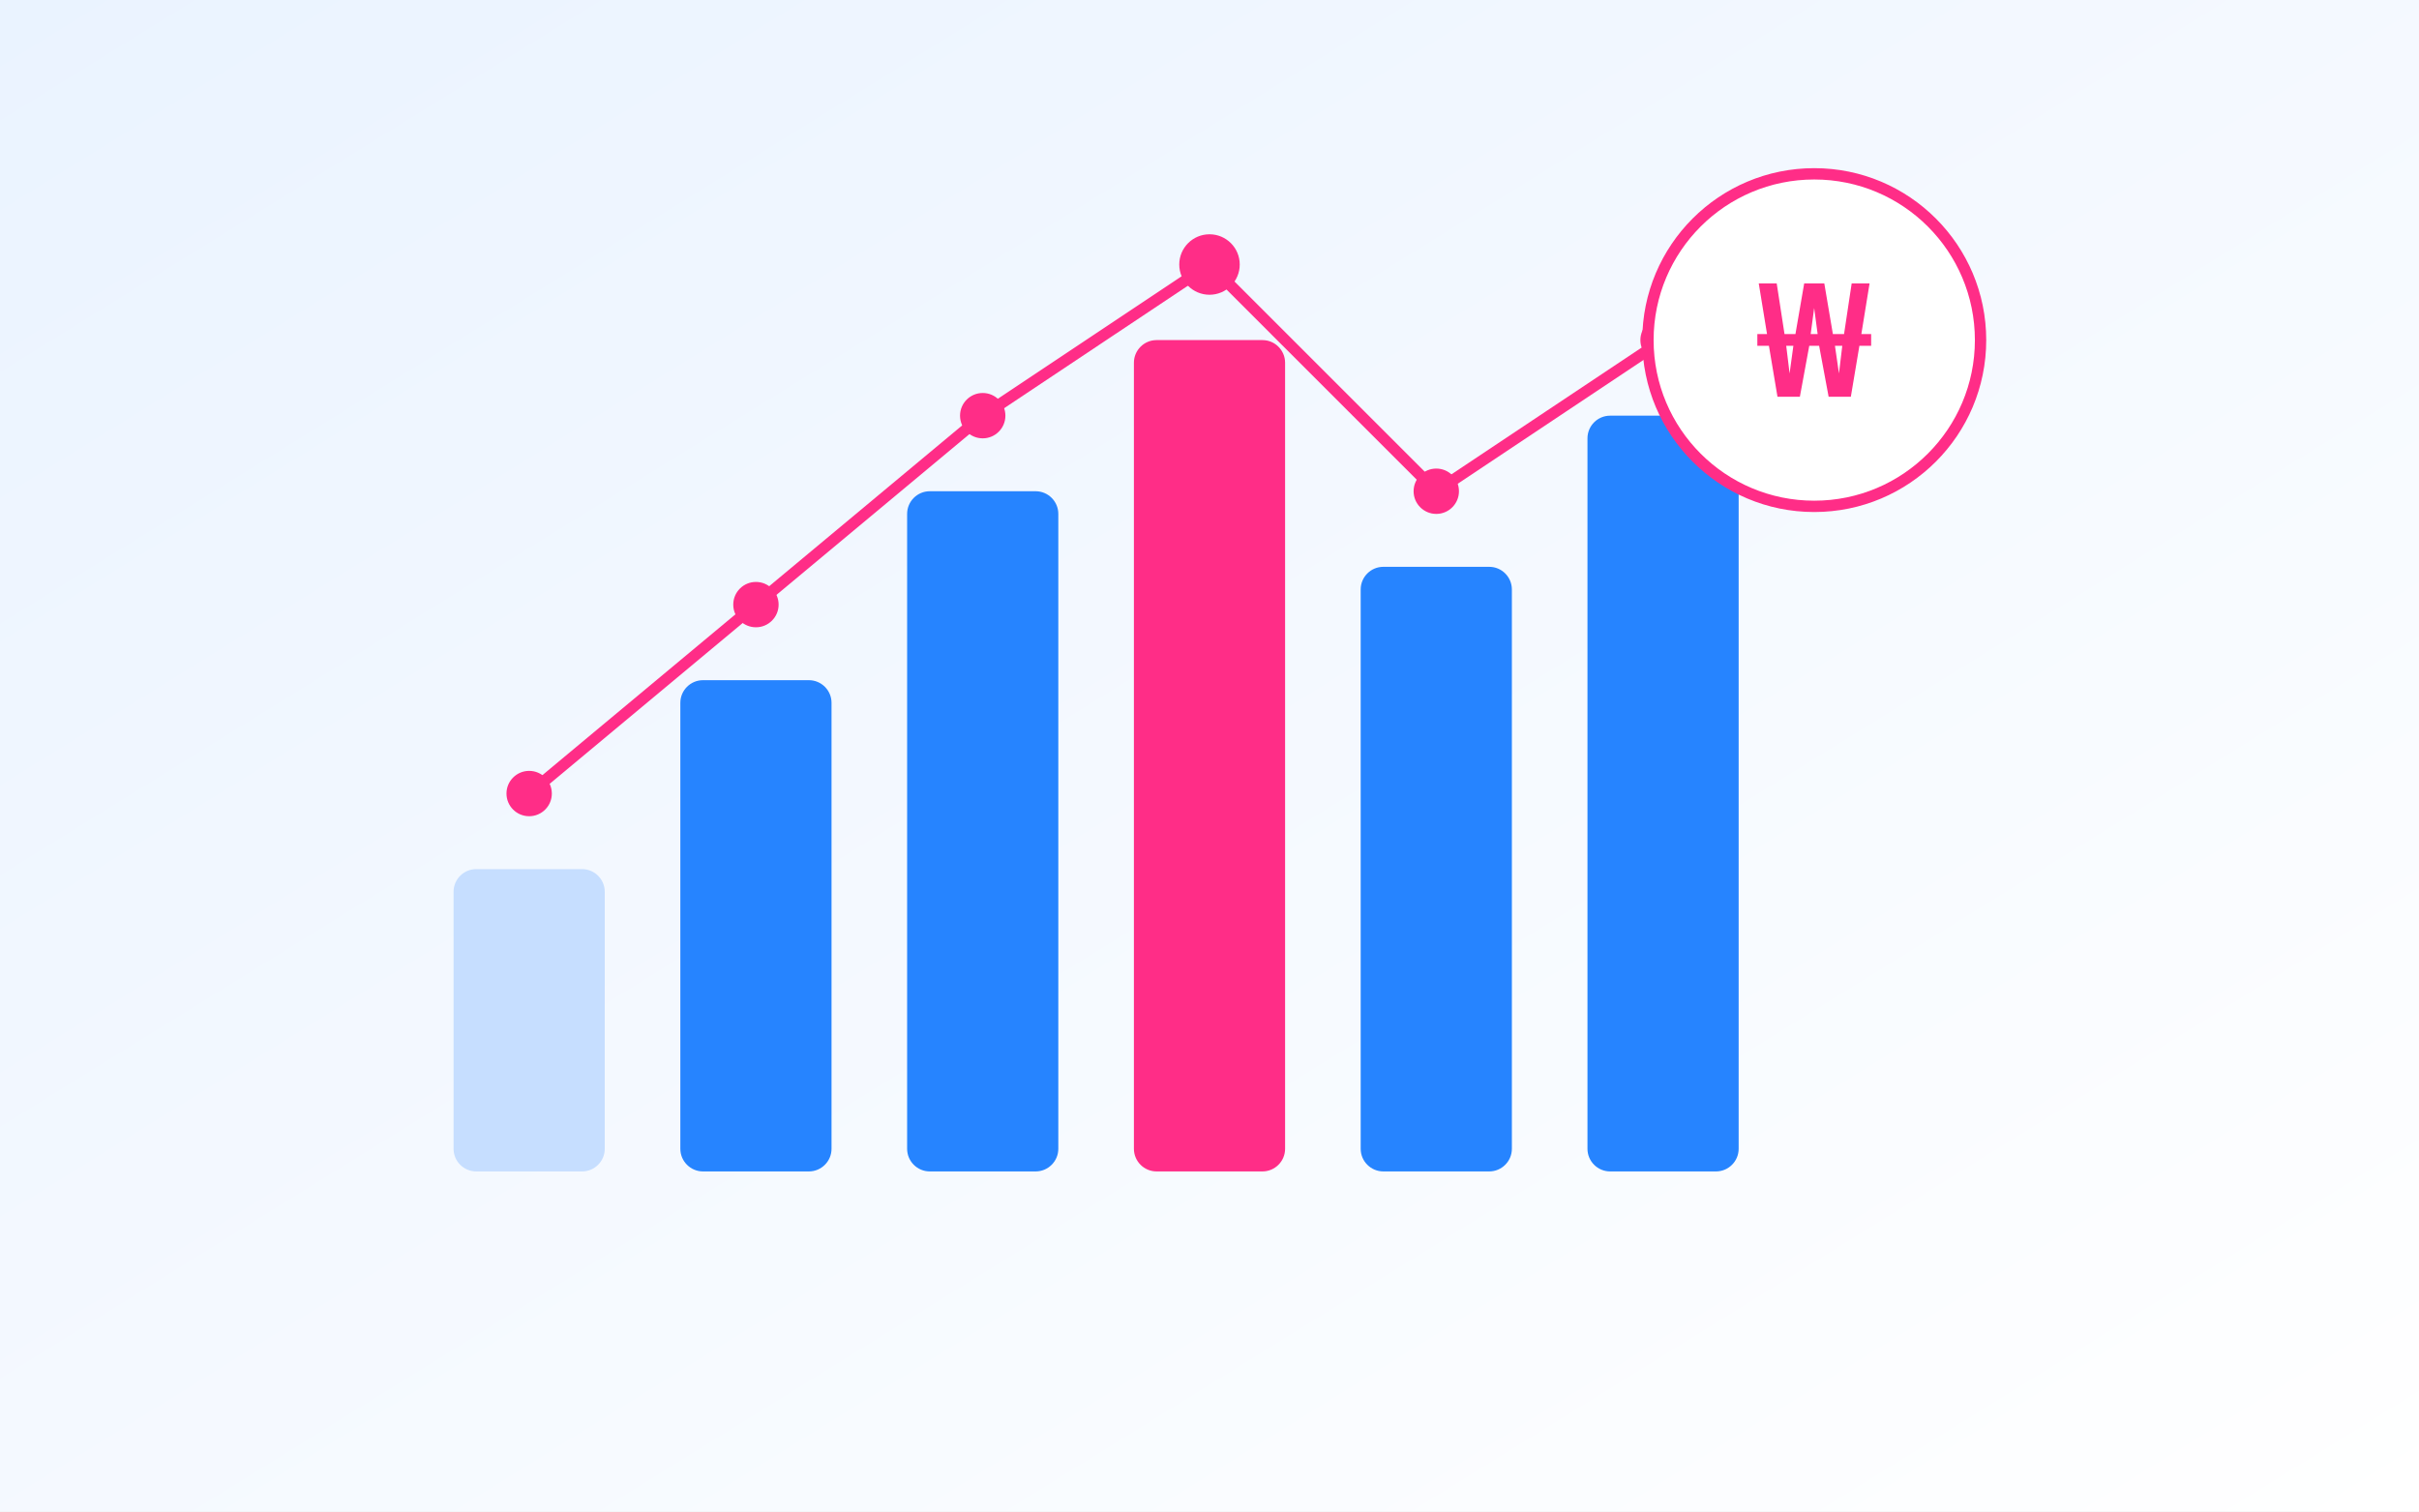
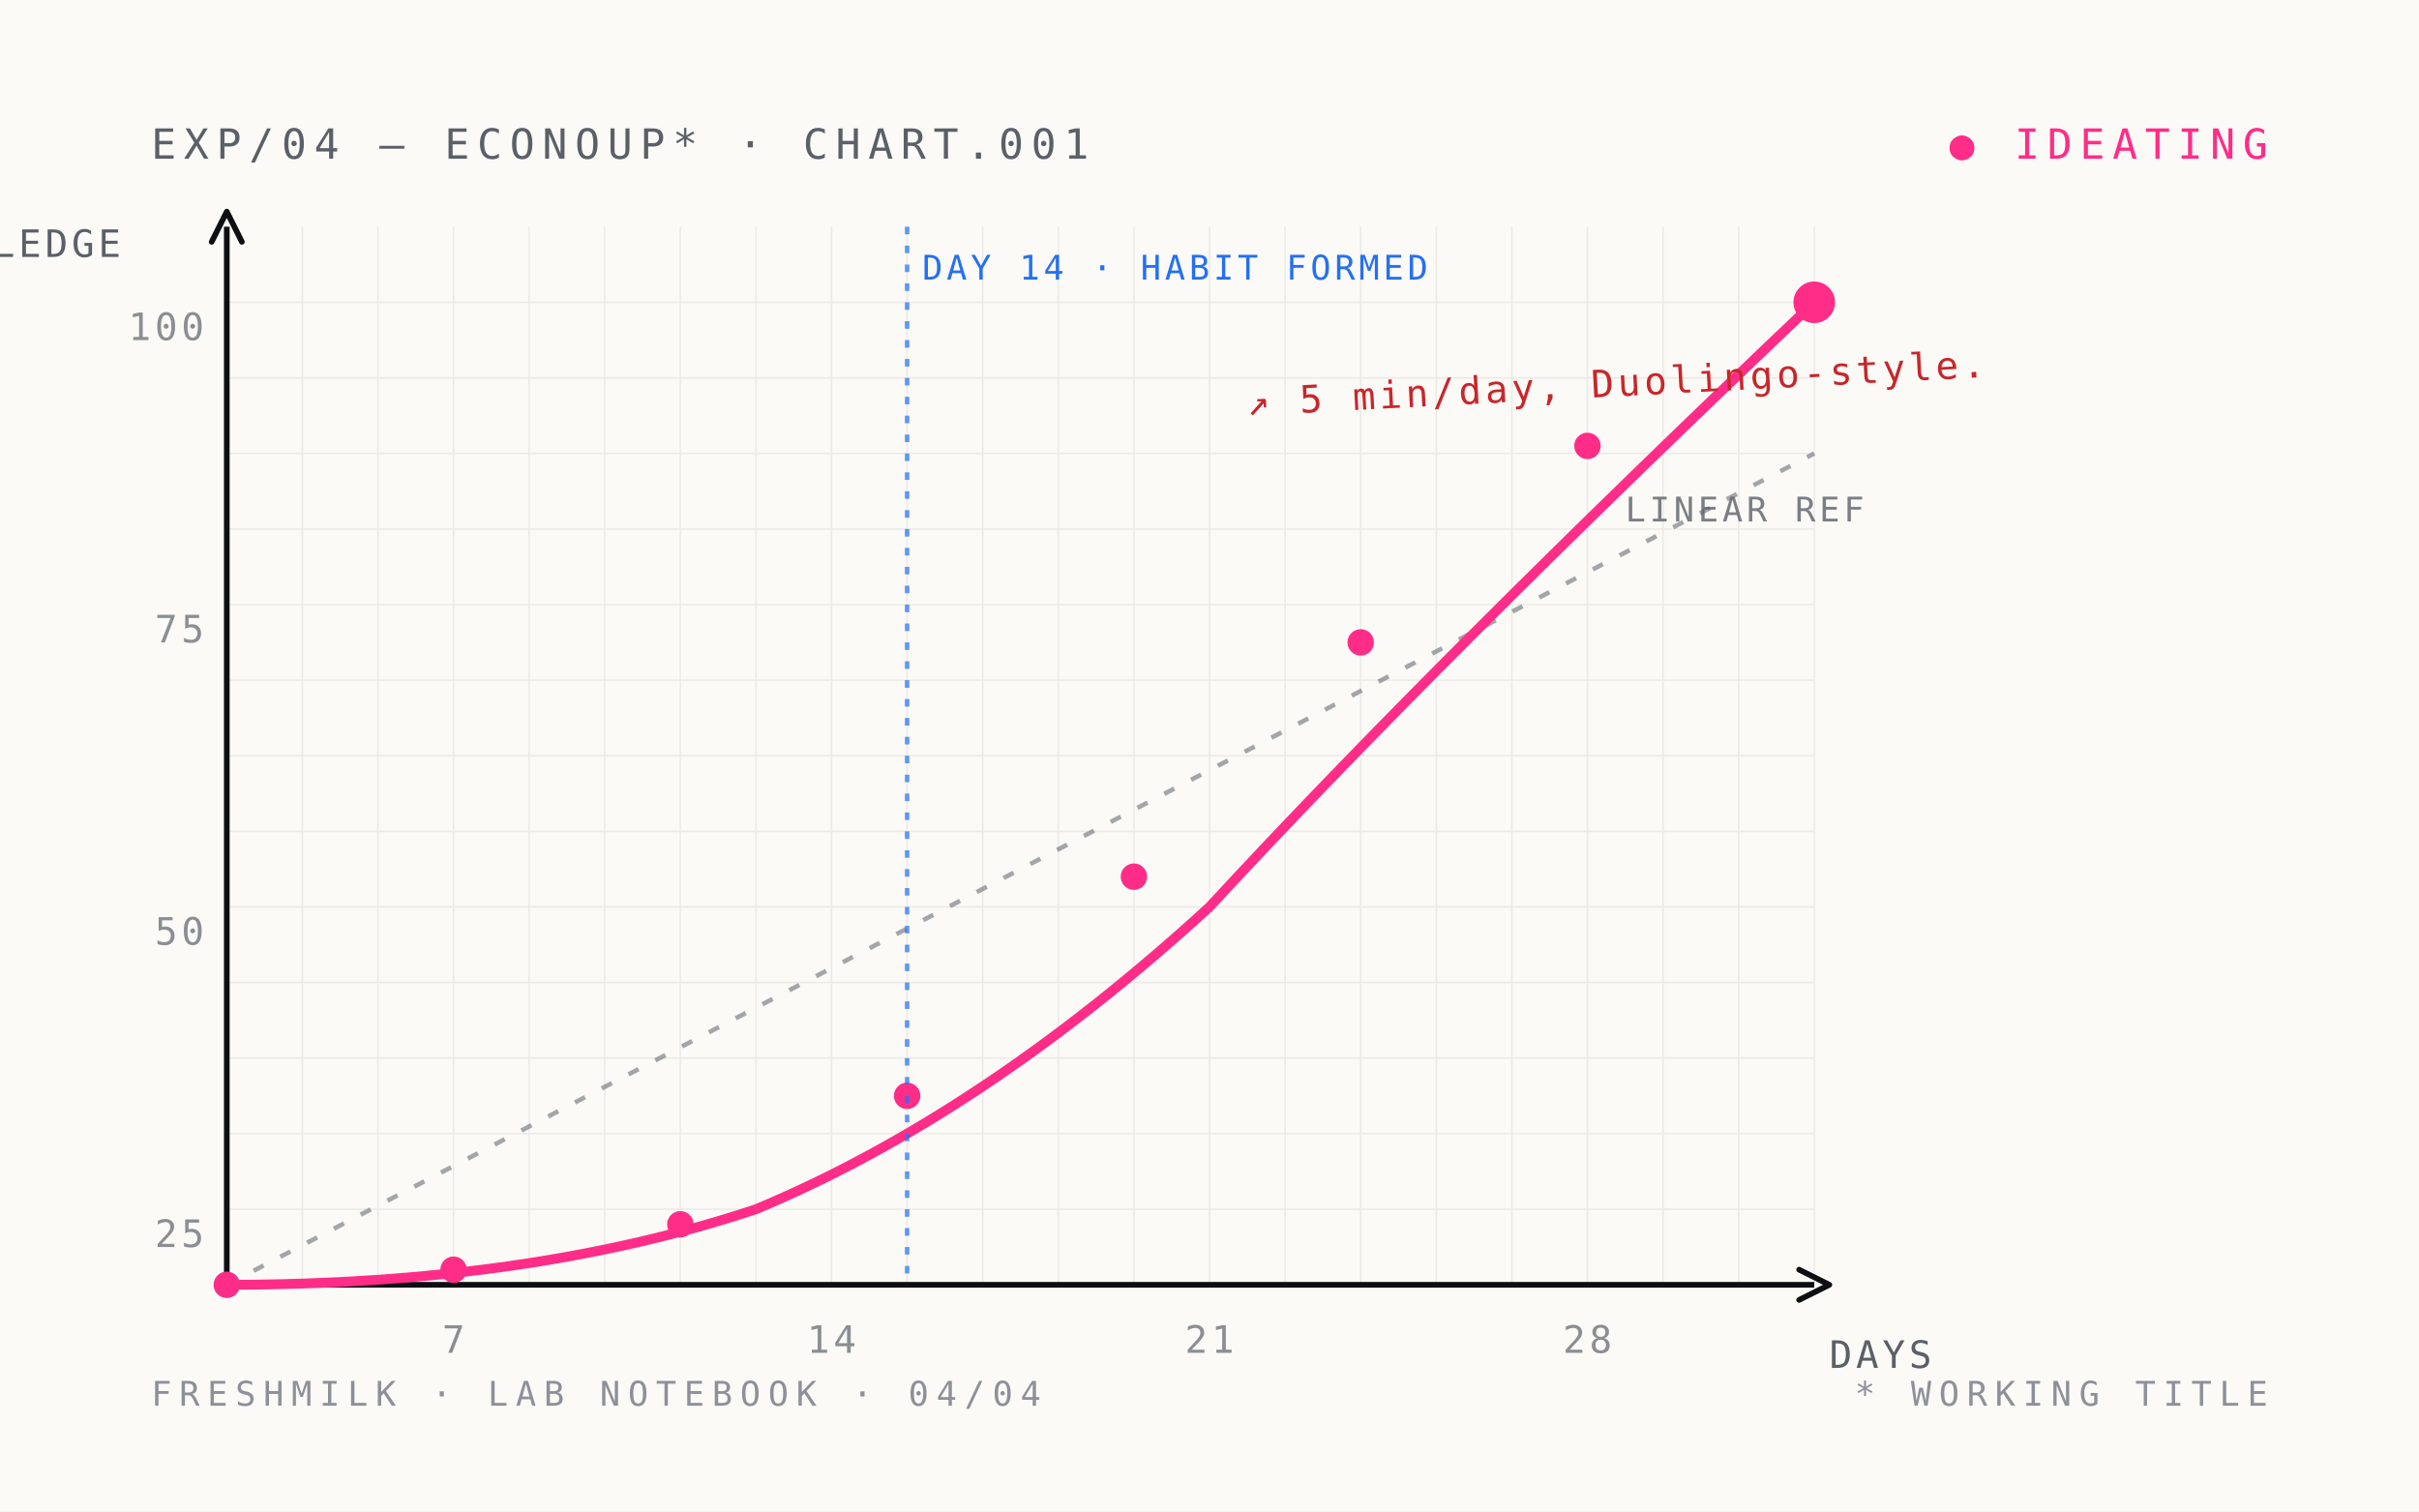
- <svg xmlns="http://www.w3.org/2000/svg" viewBox="0 0 640 400" width="640" height="400">
-   <defs>
-     <linearGradient id="econBg" x1="0" y1="0" x2="1" y2="1">
-       <stop offset="0%" stop-color="#EAF3FF" />
-       <stop offset="100%" stop-color="#FFFFFF" />
-     </linearGradient>
-   </defs>
-   <rect width="640" height="400" fill="url(#econBg)" />
-   <g transform="translate(120,310)">
-     <rect x="0" y="-80" width="40" height="80" rx="6" fill="#C6DEFF" />
-     <rect x="60" y="-130" width="40" height="130" rx="6" fill="#2684FF" />
-     <rect x="120" y="-180" width="40" height="180" rx="6" fill="#2684FF" />
-     <rect x="180" y="-220" width="40" height="220" rx="6" fill="#FF2D87" />
-     <rect x="240" y="-160" width="40" height="160" rx="6" fill="#2684FF" />
-     <rect x="300" y="-200" width="40" height="200" rx="6" fill="#2684FF" />
+ <svg xmlns="http://www.w3.org/2000/svg" viewBox="0 0 640 400" width="640" height="400" role="img" aria-label="econoup schematic chart">
+   <rect width="640" height="400" fill="#FBFAF6" />
+   <g stroke="#0E0F12" stroke-width="0.4" opacity="0.07">
+     <line x1="60" y1="60" x2="60" y2="340" />
+     <line x1="80" y1="60" x2="80" y2="340" />
+     <line x1="100" y1="60" x2="100" y2="340" />
+     <line x1="120" y1="60" x2="120" y2="340" />
+     <line x1="140" y1="60" x2="140" y2="340" />
+     <line x1="160" y1="60" x2="160" y2="340" />
+     <line x1="180" y1="60" x2="180" y2="340" />
+     <line x1="200" y1="60" x2="200" y2="340" />
+     <line x1="220" y1="60" x2="220" y2="340" />
+     <line x1="240" y1="60" x2="240" y2="340" />
+     <line x1="260" y1="60" x2="260" y2="340" />
+     <line x1="280" y1="60" x2="280" y2="340" />
+     <line x1="300" y1="60" x2="300" y2="340" />
+     <line x1="320" y1="60" x2="320" y2="340" />
+     <line x1="340" y1="60" x2="340" y2="340" />
+     <line x1="360" y1="60" x2="360" y2="340" />
+     <line x1="380" y1="60" x2="380" y2="340" />
+     <line x1="400" y1="60" x2="400" y2="340" />
+     <line x1="420" y1="60" x2="420" y2="340" />
+     <line x1="440" y1="60" x2="440" y2="340" />
+     <line x1="460" y1="60" x2="460" y2="340" />
+     <line x1="480" y1="60" x2="480" y2="340" />
+     <line x1="60" y1="80" x2="480" y2="80" />
+     <line x1="60" y1="100" x2="480" y2="100" />
+     <line x1="60" y1="120" x2="480" y2="120" />
+     <line x1="60" y1="140" x2="480" y2="140" />
+     <line x1="60" y1="160" x2="480" y2="160" />
+     <line x1="60" y1="180" x2="480" y2="180" />
+     <line x1="60" y1="200" x2="480" y2="200" />
+     <line x1="60" y1="220" x2="480" y2="220" />
+     <line x1="60" y1="240" x2="480" y2="240" />
+     <line x1="60" y1="260" x2="480" y2="260" />
+     <line x1="60" y1="280" x2="480" y2="280" />
+     <line x1="60" y1="300" x2="480" y2="300" />
+     <line x1="60" y1="320" x2="480" y2="320" />
  </g>
-   <g transform="translate(120,310)" fill="none" stroke="#FF2D87" stroke-width="3" stroke-linecap="round" stroke-linejoin="round">
-     <polyline points="20,-100 80,-150 140,-200 200,-240 260,-180 320,-220" />
+   <g font-family="'JetBrains Mono', ui-monospace, monospace" font-size="11" fill="#5B6068" letter-spacing="2">
+     <text x="40" y="42">EXP/04 — ECONOUP* · CHART.001</text>
+     <text x="600" y="42" text-anchor="end" fill="#FF2D87">● IDEATING</text>
  </g>
-   <g transform="translate(120,310)" fill="#FF2D87">
-     <circle cx="20" cy="-100" r="6" />
-     <circle cx="80" cy="-150" r="6" />
-     <circle cx="140" cy="-200" r="6" />
-     <circle cx="200" cy="-240" r="8" />
-     <circle cx="260" cy="-180" r="6" />
-     <circle cx="320" cy="-220" r="6" />
+   <g stroke="#0E0F12" stroke-width="1.5" fill="none">
+     <line x1="60" y1="60" x2="60" y2="340" />
+     <line x1="60" y1="340" x2="480" y2="340" />
+     <path d="M 56 64 L 60 56 L 64 64" stroke-linecap="round" stroke-linejoin="round" />
+     <path d="M 476 336 L 484 340 L 476 344" stroke-linecap="round" stroke-linejoin="round" />
  </g>
-   <g transform="translate(480,90)">
-     <circle r="44" fill="#FFFFFF" stroke="#FF2D87" stroke-width="3" />
-     <text y="15" text-anchor="middle" font-family="'Pretendard Variable',sans-serif" font-weight="700" font-size="42" fill="#FF2D87">₩</text>
+   <g font-family="'JetBrains Mono', ui-monospace, monospace" font-size="10" fill="#5B6068" letter-spacing="1">
+     <text x="32" y="68" text-anchor="end">KNOWLEDGE</text>
+     <text x="484" y="362">DAYS</text>
+     <text x="54" y="90" text-anchor="end" opacity="0.7">100</text>
+     <text x="54" y="170" text-anchor="end" opacity="0.7">75</text>
+     <text x="54" y="250" text-anchor="end" opacity="0.7">50</text>
+     <text x="54" y="330" text-anchor="end" opacity="0.7">25</text>
+     <text x="120" y="358" text-anchor="middle" opacity="0.7">7</text>
+     <text x="220" y="358" text-anchor="middle" opacity="0.7">14</text>
+     <text x="320" y="358" text-anchor="middle" opacity="0.7">21</text>
+     <text x="420" y="358" text-anchor="middle" opacity="0.7">28</text>
+   </g>
+   <g stroke="#5B6068" stroke-width="1.2" fill="none" stroke-dasharray="3 5" opacity="0.55">
+     <line x1="60" y1="340" x2="480" y2="120" />
+   </g>
+   <text x="430" y="138" font-family="'JetBrains Mono', ui-monospace, monospace" font-size="9" fill="#5B6068" letter-spacing="1" opacity="0.8">LINEAR REF</text>
+   <g stroke="#FF2D87" stroke-width="2.6" fill="none" stroke-linecap="round" stroke-linejoin="round">
+     <path d="M 60 340 Q 140 340 200 320 Q 260 295 320 240 Q 380 175 480 80" />
+   </g>
+   <g fill="#FF2D87">
+     <circle cx="60" cy="340" r="3.5" />
+     <circle cx="120" cy="336" r="3.5" />
+     <circle cx="180" cy="324" r="3.5" />
+     <circle cx="240" cy="290" r="3.5" />
+     <circle cx="300" cy="232" r="3.5" />
+     <circle cx="360" cy="170" r="3.5" />
+     <circle cx="420" cy="118" r="3.5" />
+     <circle cx="480" cy="80" r="5.5" />
+   </g>
+   <g stroke="#2570F2" stroke-width="1.2" fill="none" stroke-dasharray="2 3" opacity="0.7">
+     <line x1="240" y1="60" x2="240" y2="340" />
+   </g>
+   <text x="244" y="74" font-family="'JetBrains Mono', ui-monospace, monospace" font-size="9" fill="#2570F2" letter-spacing="1">DAY 14 · HABIT FORMED</text>
+   <g transform="translate(330, 110)">
+     <text font-family="'JetBrains Mono', ui-monospace, monospace" font-size="10" fill="#C8262C" letter-spacing="1" transform="rotate(-3)">
+       ↗ 5 min/day, Duolingo-style.
+     </text>
+   </g>
+   <g transform="translate(40, 372)" font-family="'JetBrains Mono', ui-monospace, monospace" font-size="9" fill="#8E9099" letter-spacing="2">
+     <text>FRESHMILK · LAB NOTEBOOK · 04/04</text>
+     <text x="560" text-anchor="end">* WORKING TITLE</text>
  </g>
</svg>
